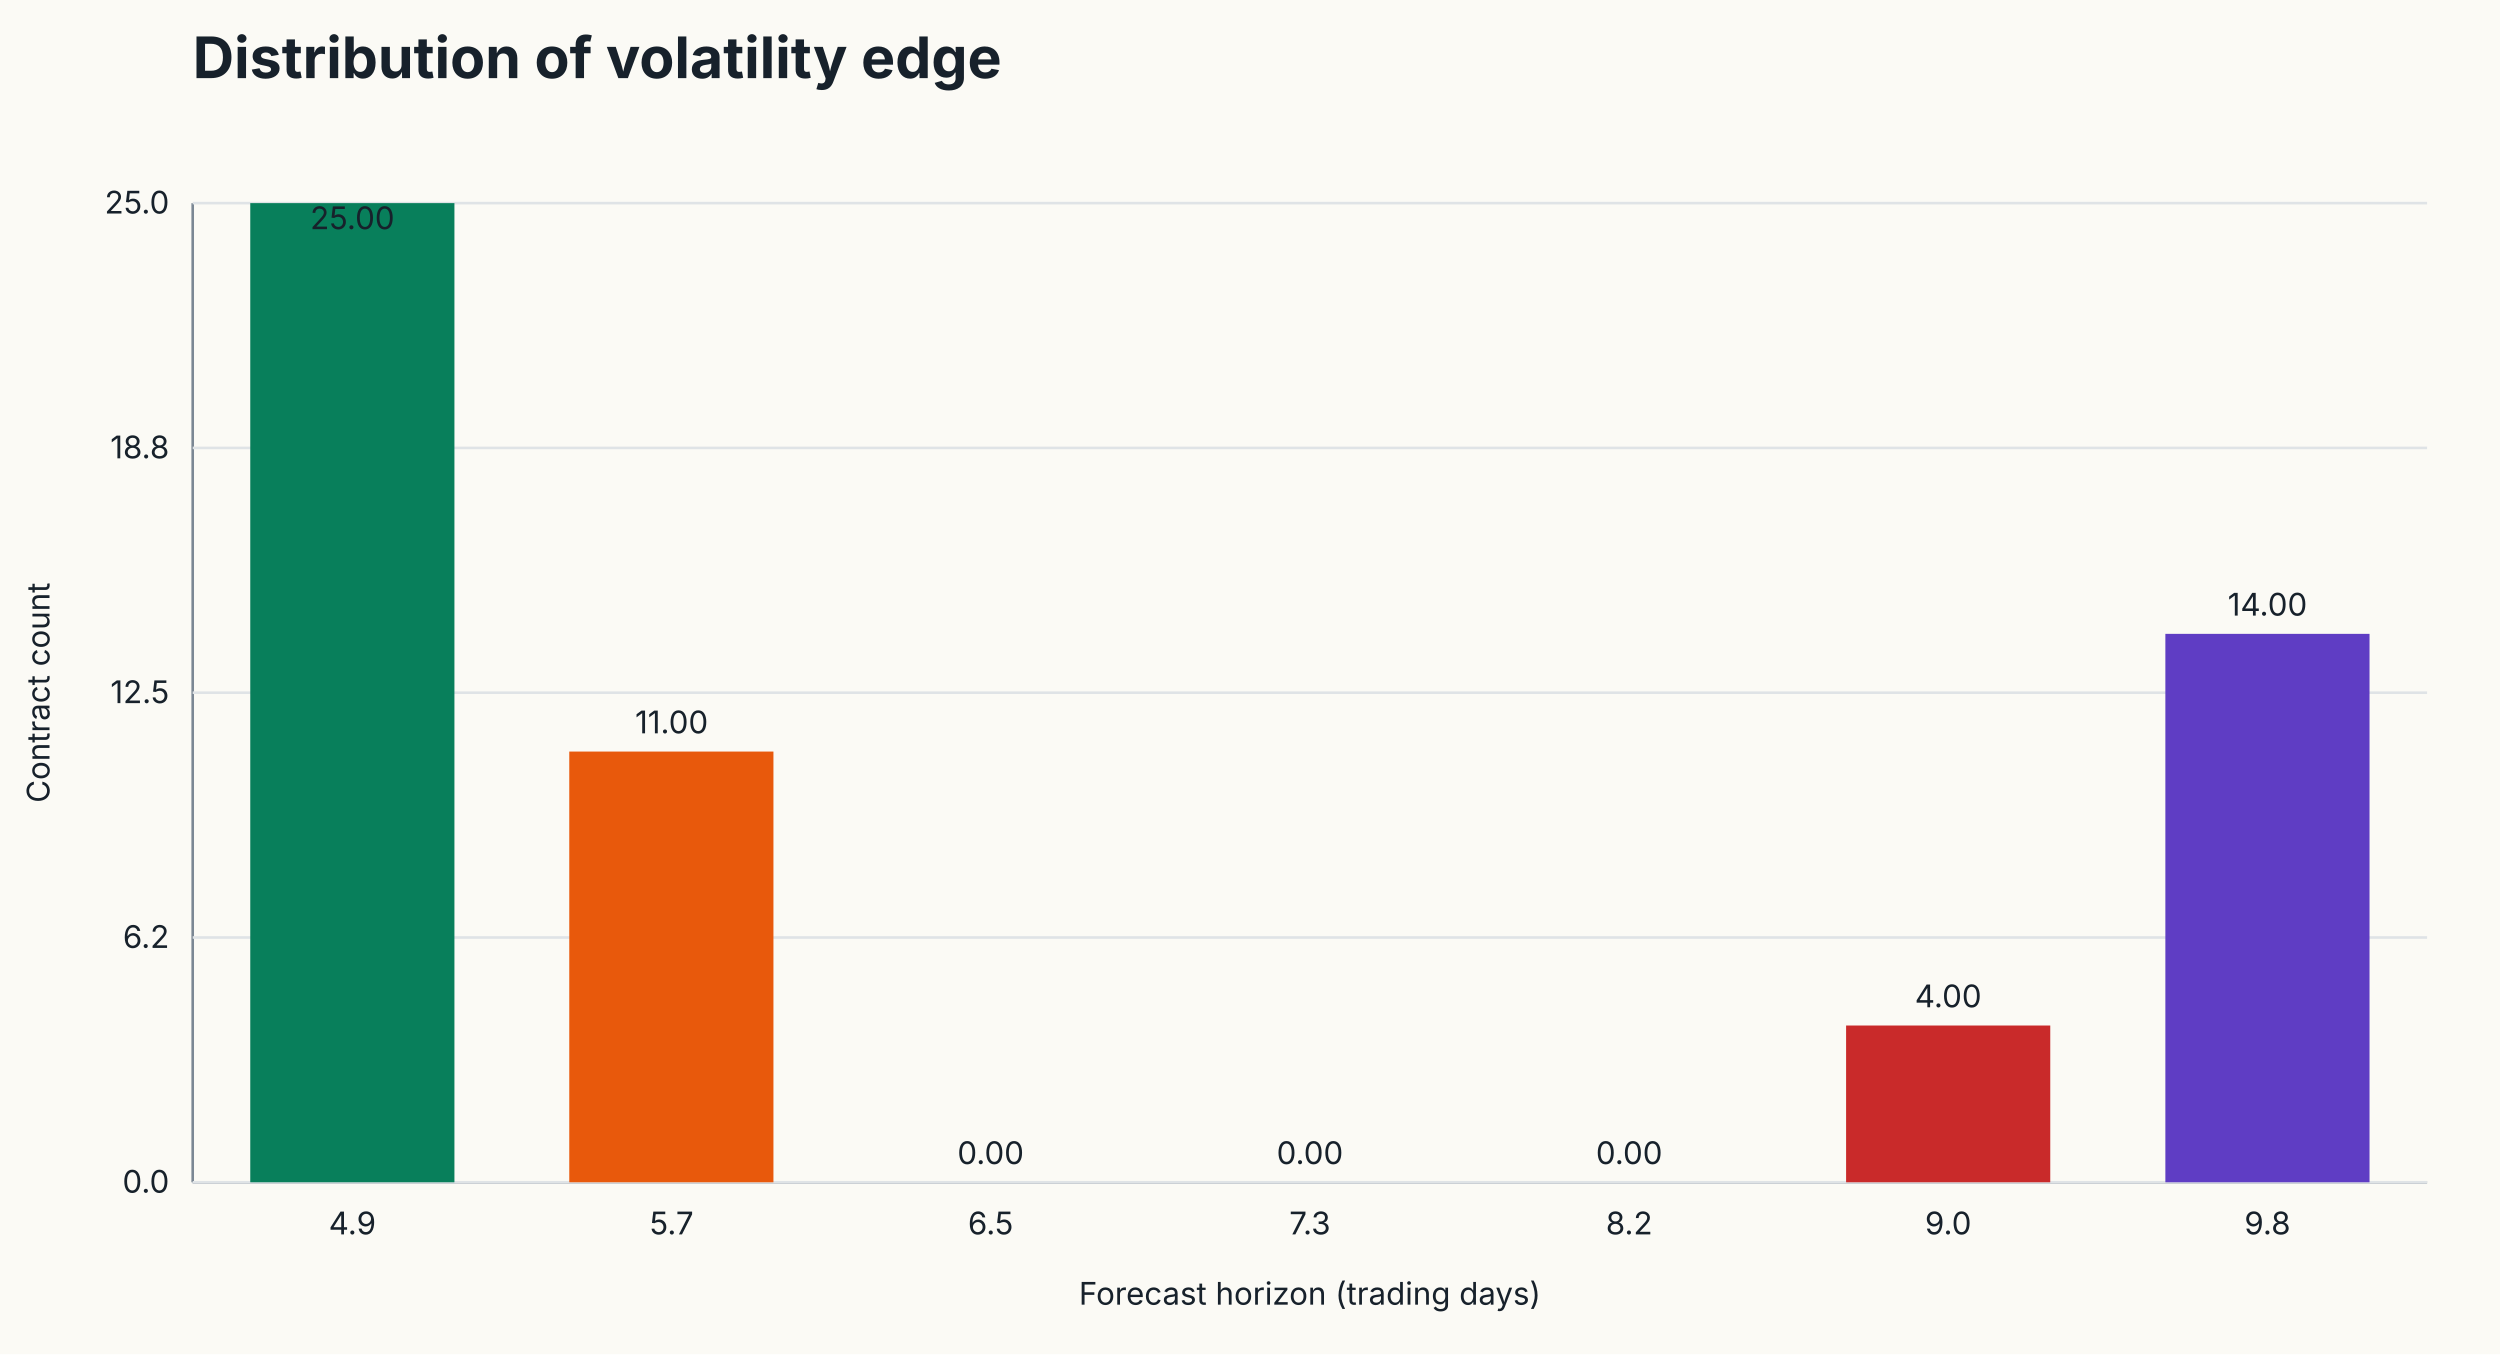
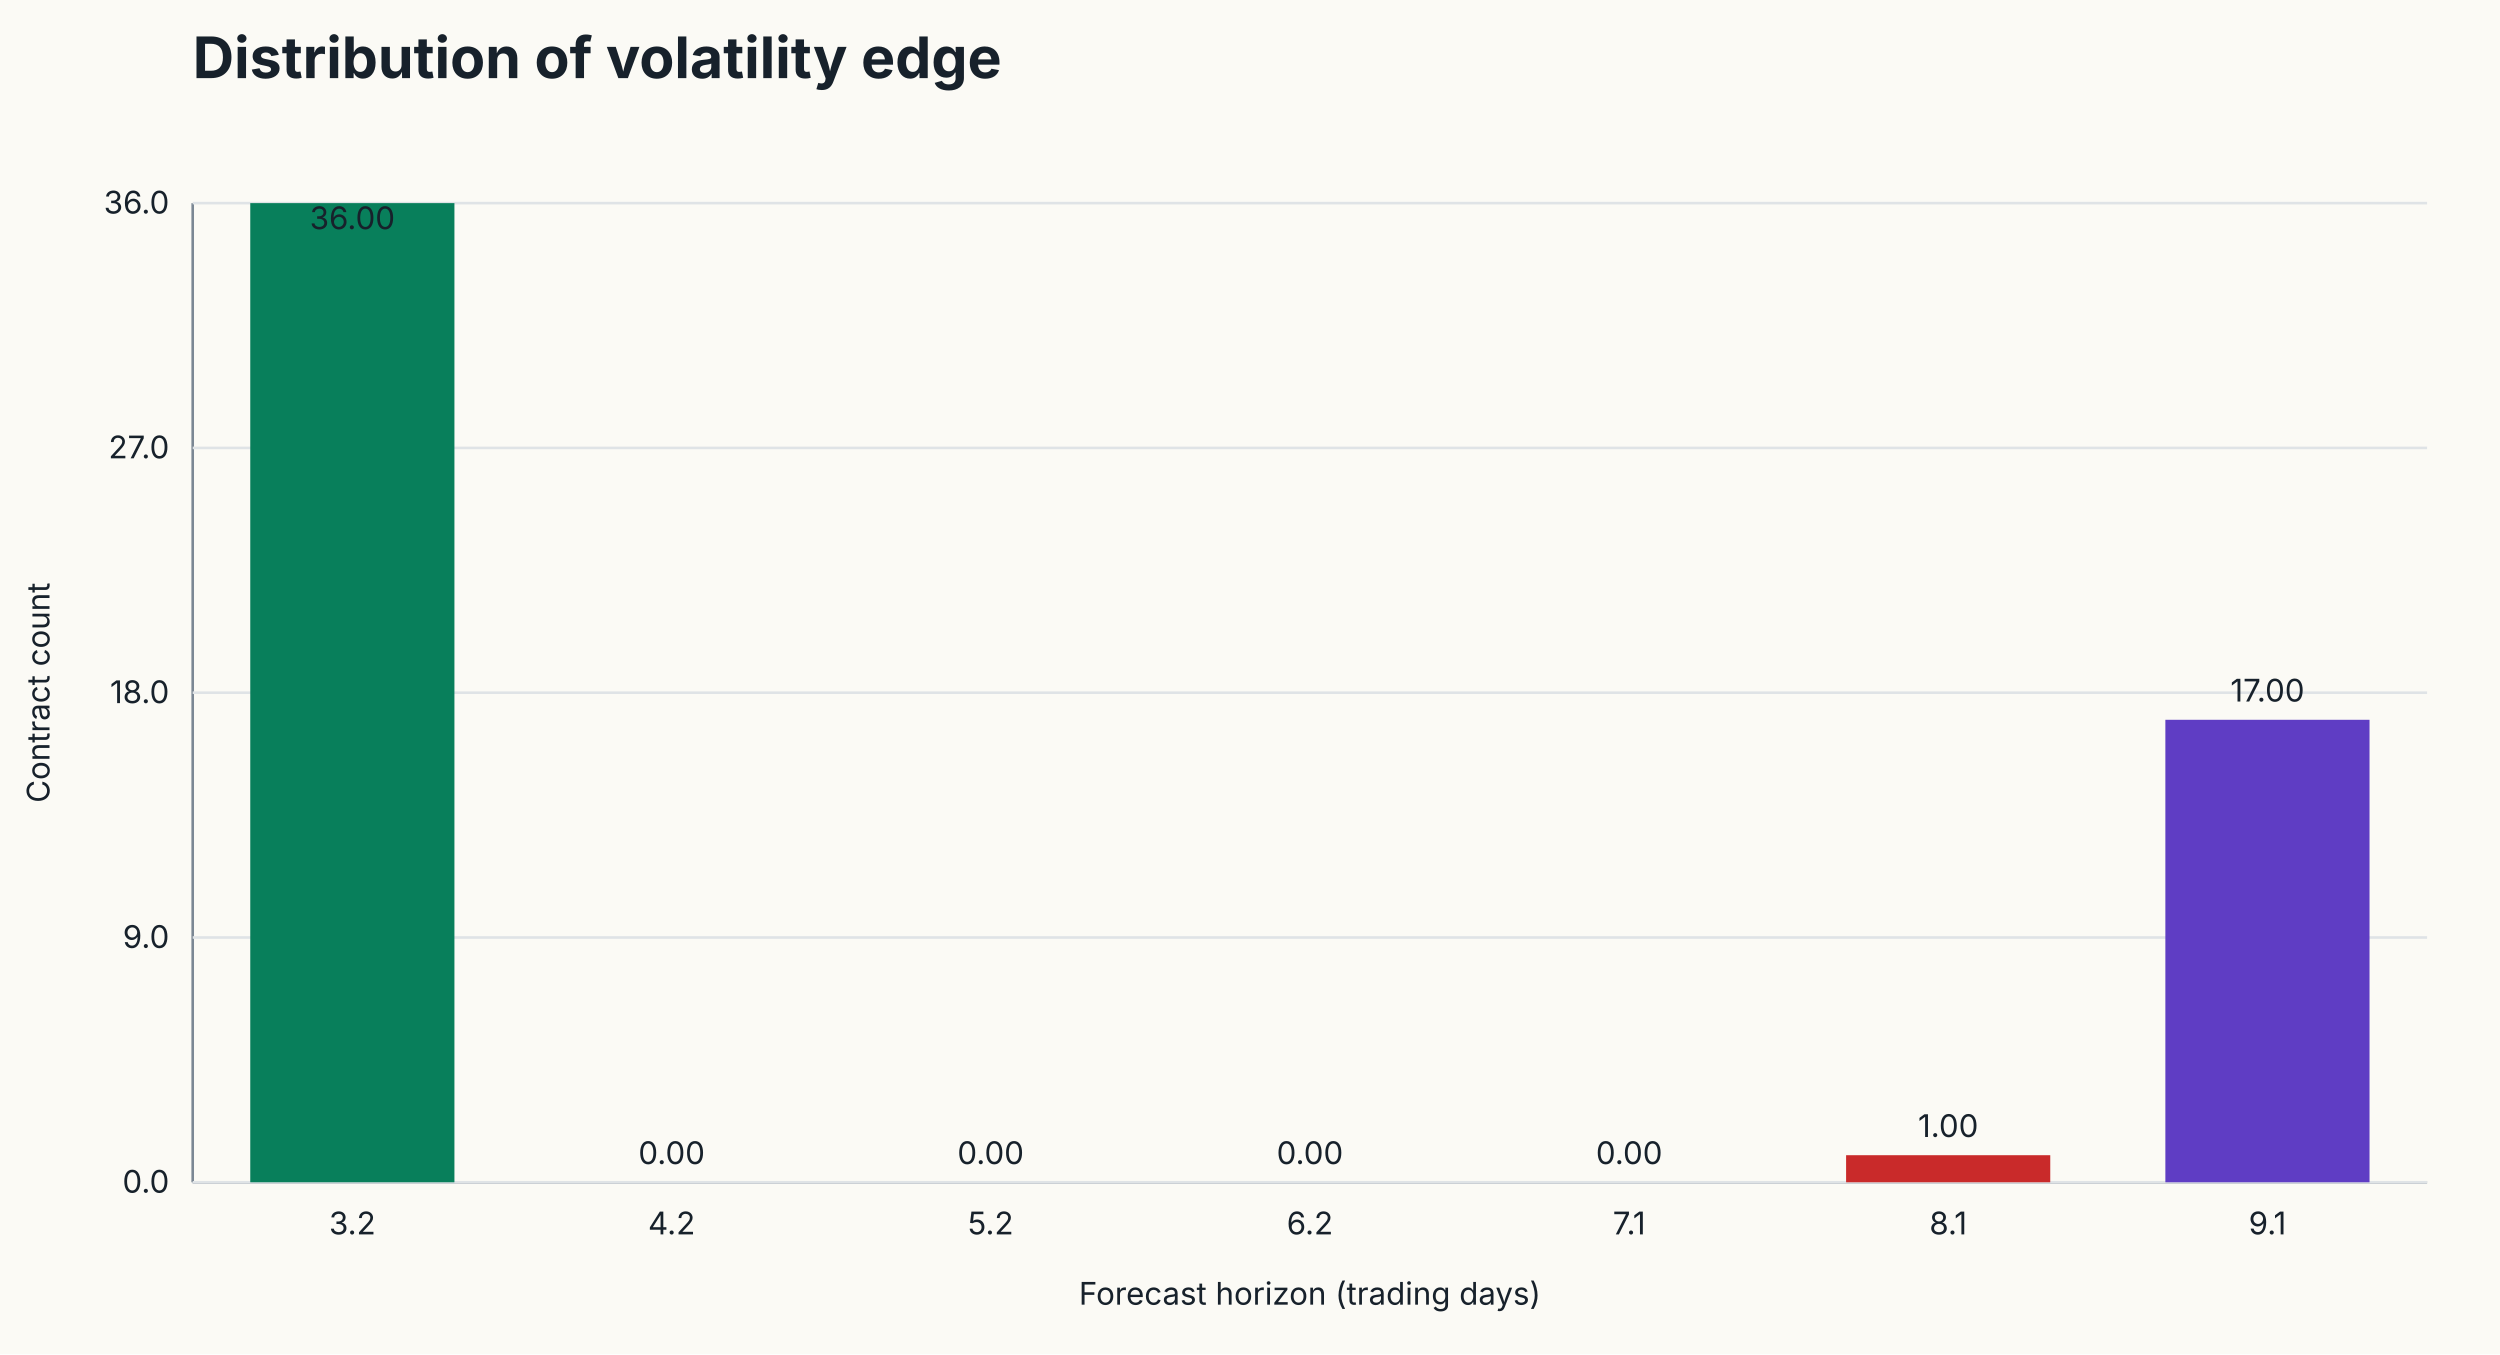
<svg xmlns="http://www.w3.org/2000/svg" width="960" height="520" viewBox="0 0 960 520">
  <rect width="100%" height="100%" fill="#fbfaf5" />
  <style>text{font-family:Inter,Segoe UI,Arial,sans-serif;fill:#17212b} .axis{stroke:#7b8794;stroke-width:1} .grid{stroke:#dfe3e6;stroke-width:1} .label{font-size:12px} .legend{font-size:13px;font-weight:600}</style>
  <text x="74" y="30" font-size="22" font-weight="700">Distribution of volatility edge</text>
  <text x="74" y="49" font-size="12" fill="#66717c" />
  <line class="axis" x1="74" y1="454" x2="932" y2="454" />
  <line class="axis" x1="74" y1="78" x2="74" y2="454" />
  <line class="grid" x1="74" y1="454.0" x2="932" y2="454.0" />
  <text class="label" x="65" y="458.0" text-anchor="end">0.0</text>
  <line class="grid" x1="74" y1="360.0" x2="932" y2="360.0" />
-   <text class="label" x="65" y="364.0" text-anchor="end">6.2</text>
+   <text class="label" x="65" y="364.0" text-anchor="end">9.0</text>
  <line class="grid" x1="74" y1="266.0" x2="932" y2="266.0" />
-   <text class="label" x="65" y="270.0" text-anchor="end">12.5</text>
+   <text class="label" x="65" y="270.0" text-anchor="end">18.0</text>
  <line class="grid" x1="74" y1="172.0" x2="932" y2="172.0" />
-   <text class="label" x="65" y="176.0" text-anchor="end">18.8</text>
+   <text class="label" x="65" y="176.0" text-anchor="end">27.0</text>
  <line class="grid" x1="74" y1="78.0" x2="932" y2="78.0" />
-   <text class="label" x="65" y="82.0" text-anchor="end">25.0</text>
+   <text class="label" x="65" y="82.0" text-anchor="end">36.0</text>
  <text class="label" x="503.0" y="501" text-anchor="middle">Forecast horizon (trading days)</text>
  <text class="label" transform="translate(19 266.0) rotate(-90)" text-anchor="middle">Contract count</text>
  <rect x="96.1" y="78.0" width="78.4" height="376.0" fill="#087f5b" />
-   <text class="label" x="135.3" y="474" text-anchor="middle">4.9</text>
-   <text class="label" x="135.3" y="88.0" text-anchor="middle">25.00</text>
-   <rect x="218.6" y="288.6" width="78.4" height="165.4" fill="#e8590c" />
-   <text class="label" x="257.9" y="474" text-anchor="middle">5.7</text>
-   <text class="label" x="257.9" y="281.6" text-anchor="middle">11.00</text>
+   <text class="label" x="135.3" y="474" text-anchor="middle">3.2</text>
+   <text class="label" x="135.3" y="88.0" text-anchor="middle">36.00</text>
+   <rect x="218.6" y="454.0" width="78.4" height="0.0" fill="#e8590c" />
+   <text class="label" x="257.9" y="474" text-anchor="middle">4.2</text>
+   <text class="label" x="257.9" y="447.0" text-anchor="middle">0.00</text>
  <rect x="341.2" y="454.0" width="78.4" height="0.0" fill="#364fc7" />
-   <text class="label" x="380.4" y="474" text-anchor="middle">6.5</text>
+   <text class="label" x="380.4" y="474" text-anchor="middle">5.2</text>
  <text class="label" x="380.4" y="447.0" text-anchor="middle">0.00</text>
  <rect x="463.8" y="454.0" width="78.4" height="0.0" fill="#9c36b5" />
-   <text class="label" x="503.0" y="474" text-anchor="middle">7.3</text>
+   <text class="label" x="503.0" y="474" text-anchor="middle">6.2</text>
  <text class="label" x="503.0" y="447.0" text-anchor="middle">0.00</text>
  <rect x="586.3" y="454.0" width="78.4" height="0.0" fill="#0b7285" />
-   <text class="label" x="625.6" y="474" text-anchor="middle">8.2</text>
+   <text class="label" x="625.6" y="474" text-anchor="middle">7.1</text>
  <text class="label" x="625.6" y="447.0" text-anchor="middle">0.00</text>
-   <rect x="708.9" y="393.8" width="78.4" height="60.2" fill="#c92a2a" />
-   <text class="label" x="748.1" y="474" text-anchor="middle">9.0</text>
-   <text class="label" x="748.1" y="386.8" text-anchor="middle">4.00</text>
-   <rect x="831.5" y="243.4" width="78.4" height="210.6" fill="#5f3dc4" />
-   <text class="label" x="870.7" y="474" text-anchor="middle">9.8</text>
-   <text class="label" x="870.7" y="236.4" text-anchor="middle">14.00</text>
+   <rect x="708.9" y="443.6" width="78.4" height="10.4" fill="#c92a2a" />
+   <text class="label" x="748.1" y="474" text-anchor="middle">8.1</text>
+   <text class="label" x="748.1" y="436.6" text-anchor="middle">1.00</text>
+   <rect x="831.5" y="276.4" width="78.4" height="177.6" fill="#5f3dc4" />
+   <text class="label" x="870.7" y="474" text-anchor="middle">9.1</text>
+   <text class="label" x="870.7" y="269.4" text-anchor="middle">17.00</text>
</svg>
